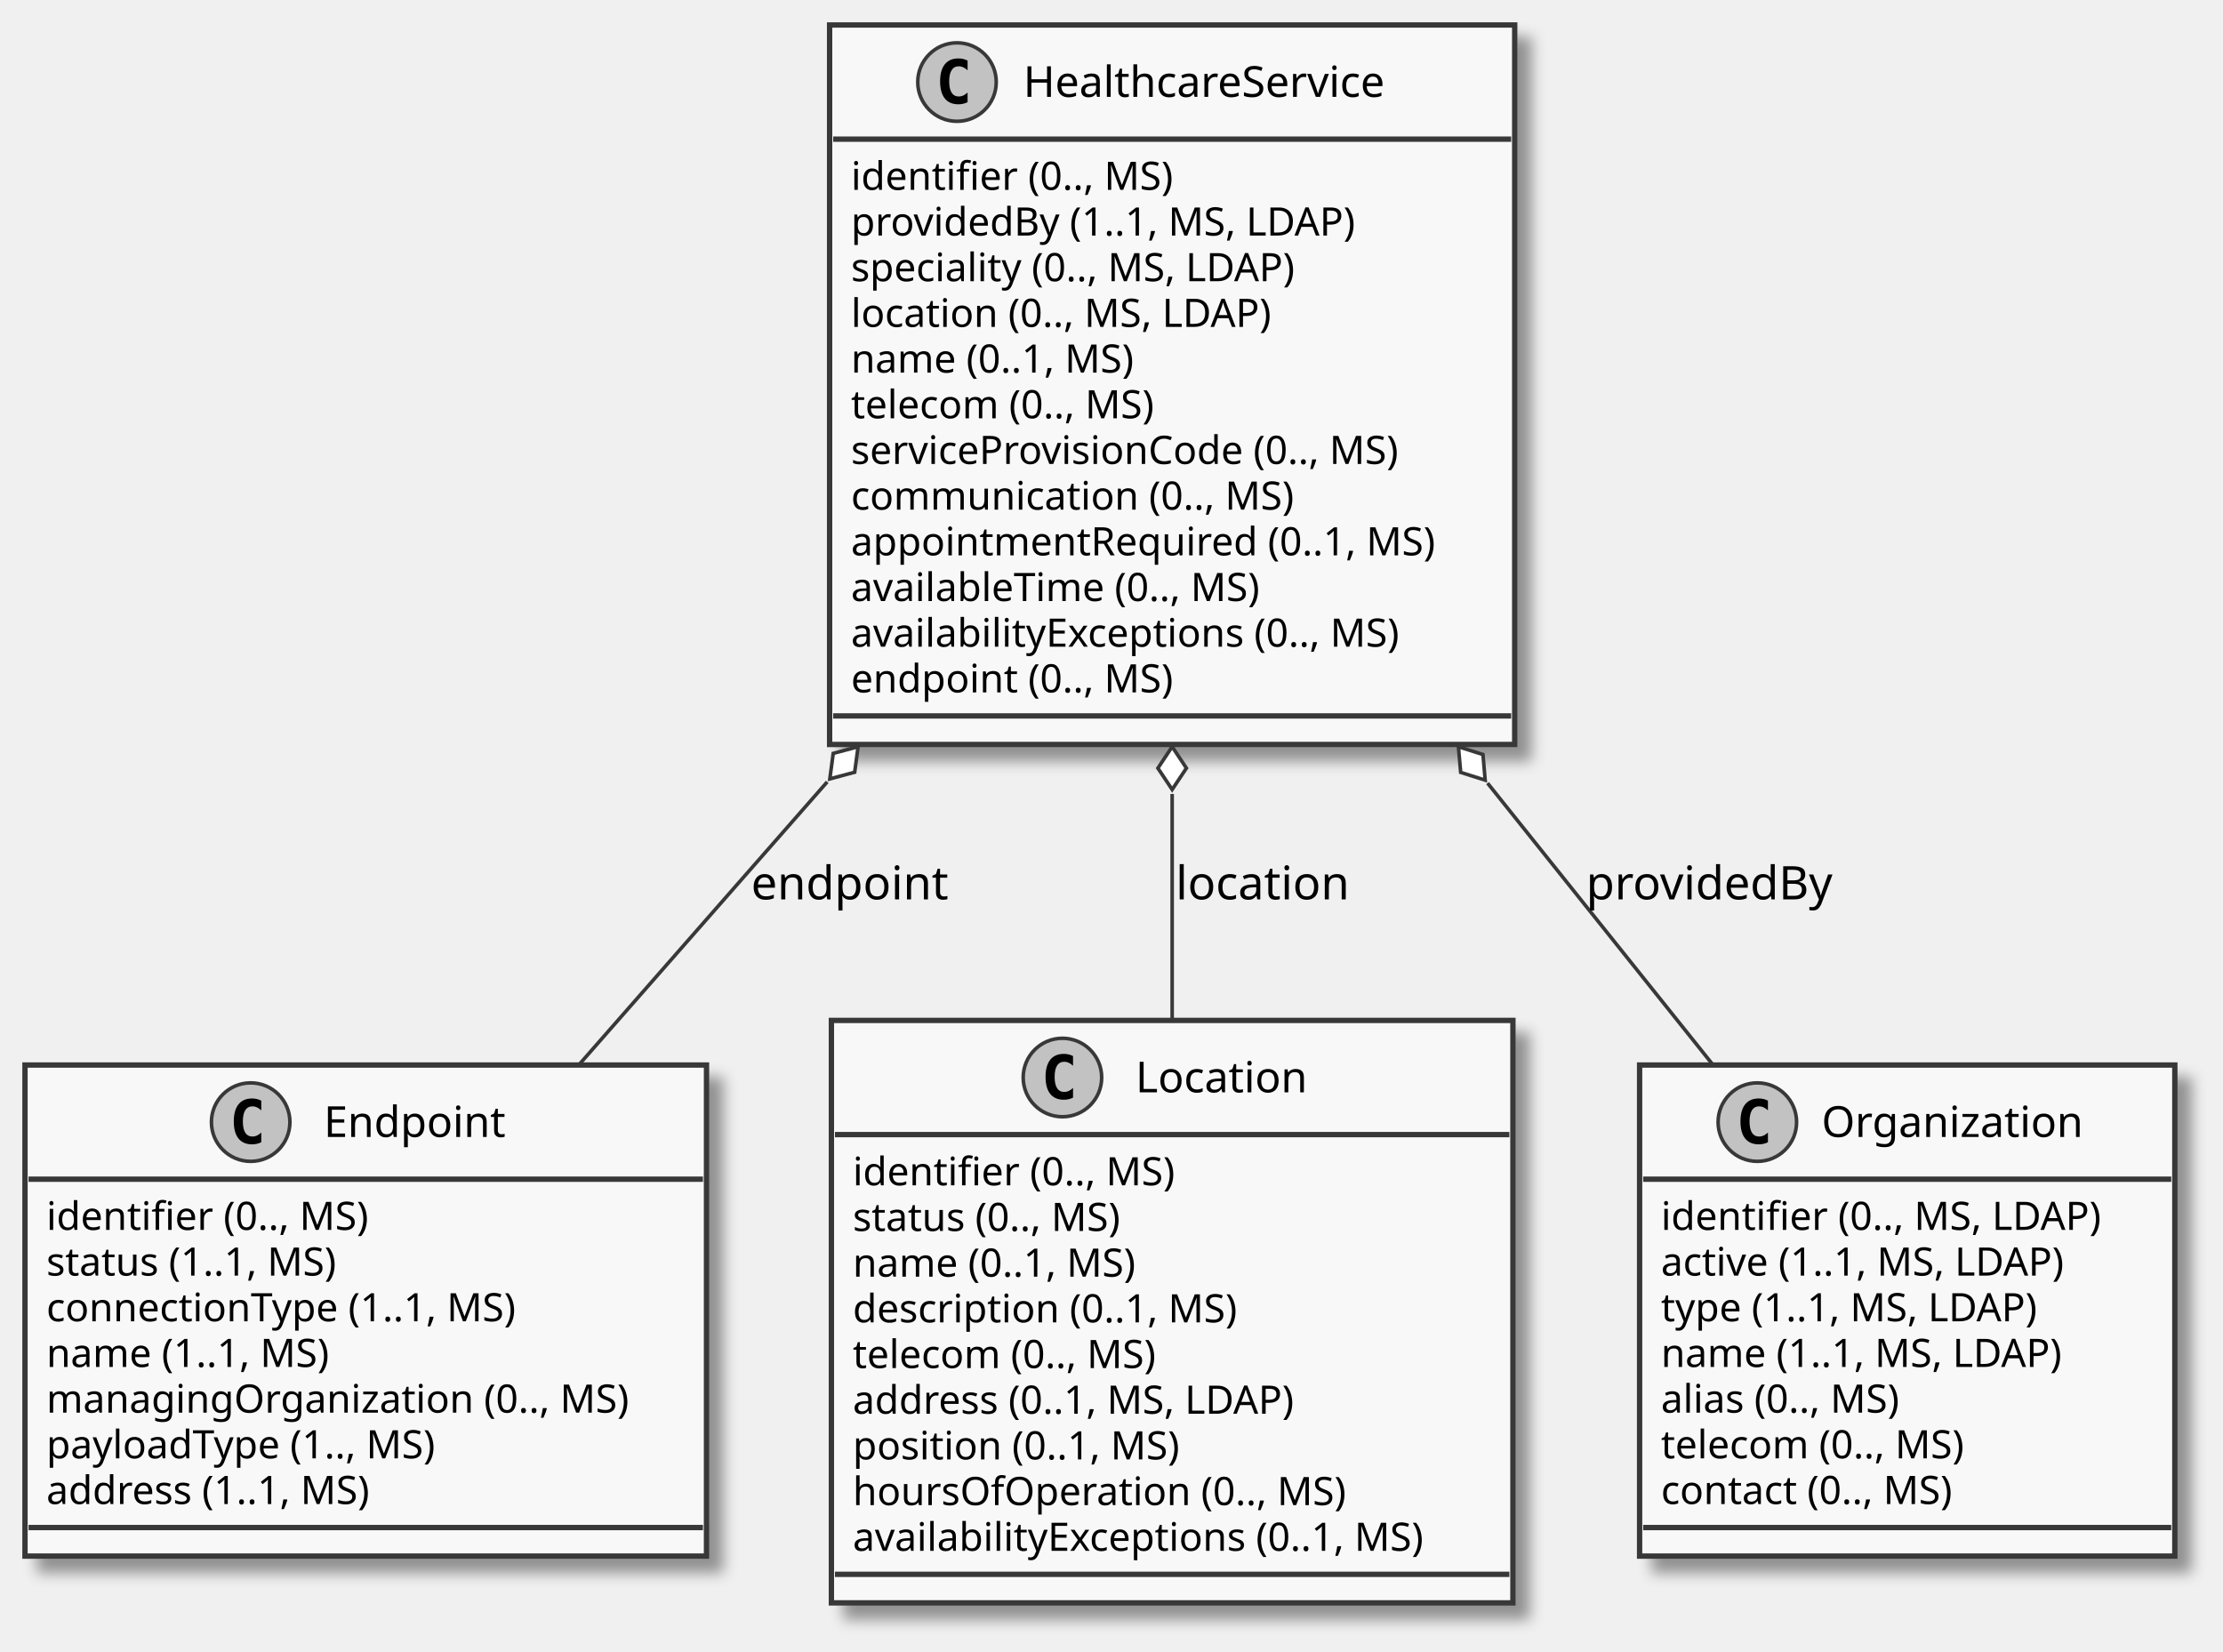
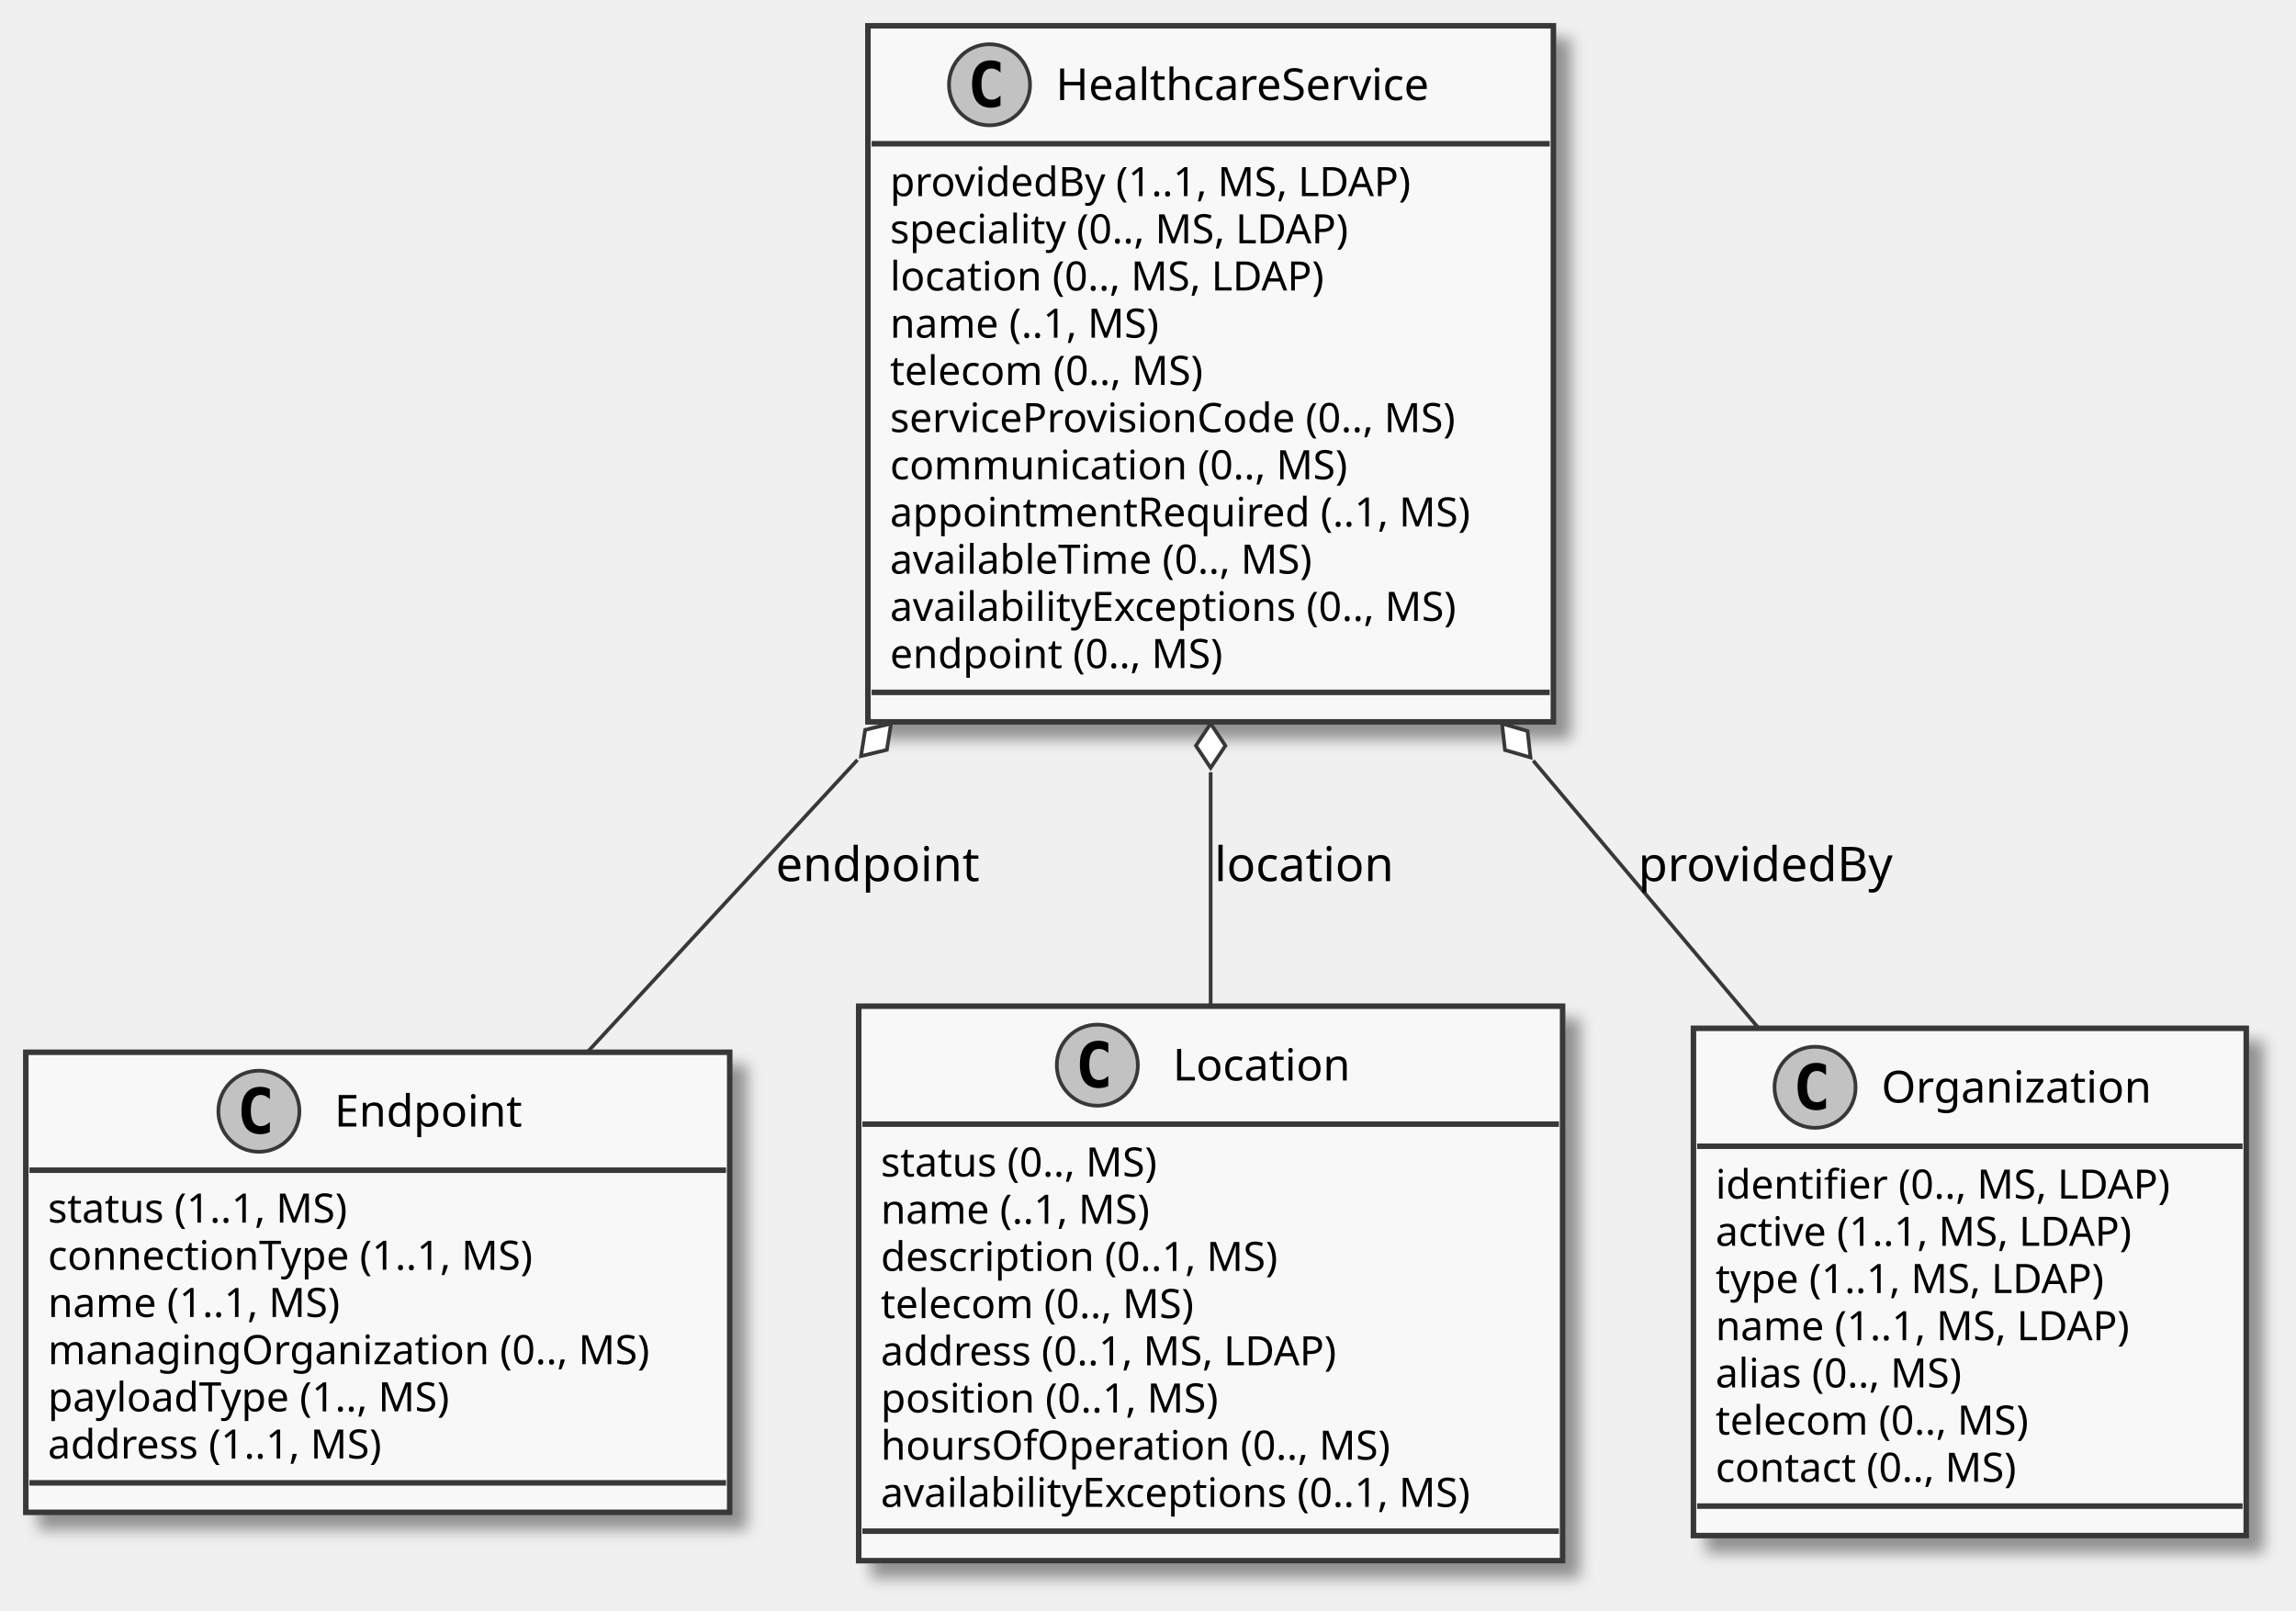
- <svg xmlns="http://www.w3.org/2000/svg" contentScriptType="application/ecmascript" contentStyleType="text/css" height="463px" preserveAspectRatio="none" style="width:623px;height:463px;background:#FFFFFF;" version="1.1" viewBox="0 0 623 463" width="623px" zoomAndPan="magnify">
+ <svg xmlns="http://www.w3.org/2000/svg" contentScriptType="application/ecmascript" contentStyleType="text/css" height="437px" preserveAspectRatio="none" style="width:623px;height:437px;background:#FFFFFF;" version="1.1" viewBox="0 0 623 437" width="623px" zoomAndPan="magnify">
  <defs>
-     <filter height="300%" id="f1gx62ndr4cje5" width="300%" x="-1" y="-1">
+     <filter height="300%" id="f777v7ks8sdk8" width="300%" x="-1" y="-1">
      <feGaussianBlur result="blurOut" stdDeviation="2.0" />
      <feColorMatrix in="blurOut" result="blurOut2" type="matrix" values="0 0 0 0 0 0 0 0 0 0 0 0 0 0 0 0 0 0 .4 0" />
      <feOffset dx="4.0" dy="4.0" in="blurOut2" result="blurOut3" />
      <feBlend in="SourceGraphic" in2="blurOut3" mode="normal" />
    </filter>
  </defs>
  <g>
-     <rect codeLine="2" fill="#F8F8F8" filter="url(#f1gx62ndr4cje5)" height="201.656" id="HealthcareService" style="stroke:#383838;stroke-width:1.5;" width="192" x="232.5" y="7" />
-     <ellipse cx="268.2" cy="23" fill="#C2C2C2" rx="11" ry="11" style="stroke:#383838;stroke-width:1.0;" />
-     <path d="M271.169,28.641 Q270.591,28.938 269.95,29.078 Q269.309,29.234 268.606,29.234 Q266.106,29.234 264.778,27.594 Q263.466,25.938 263.466,22.812 Q263.466,19.688 264.778,18.031 Q266.106,16.375 268.606,16.375 Q269.309,16.375 269.95,16.531 Q270.606,16.688 271.169,16.984 L271.169,19.703 Q270.544,19.125 269.95,18.859 Q269.356,18.578 268.731,18.578 Q267.387,18.578 266.7,19.656 Q266.012,20.719 266.012,22.812 Q266.012,24.906 266.7,25.984 Q267.387,27.047 268.731,27.047 Q269.356,27.047 269.95,26.781 Q270.544,26.5 271.169,25.922 L271.169,28.641 Z " fill="#000000" />
-     <text fill="#000000" font-family="sans-serif" font-size="12" lengthAdjust="spacing" textLength="114" x="286.8" y="27.154">HealthcareService</text>
-     <line style="stroke:#383838;stroke-width:1.5;" x1="233.5" x2="423.5" y1="39" y2="39" />
-     <text fill="#000000" font-family="sans-serif" font-size="11" lengthAdjust="spacing" textLength="102" x="238.5" y="53.21">identifier (0.., MS)</text>
-     <text fill="#000000" font-family="sans-serif" font-size="11" lengthAdjust="spacing" textLength="158" x="238.5" y="66.015">providedBy (1..1, MS, LDAP)</text>
-     <text fill="#000000" font-family="sans-serif" font-size="11" lengthAdjust="spacing" textLength="141" x="238.5" y="78.82">speciality (0.., MS, LDAP)</text>
-     <text fill="#000000" font-family="sans-serif" font-size="11" lengthAdjust="spacing" textLength="132" x="238.5" y="91.624">location (0.., MS, LDAP)</text>
-     <text fill="#000000" font-family="sans-serif" font-size="11" lengthAdjust="spacing" textLength="91" x="238.5" y="104.429">name (0..1, MS)</text>
-     <text fill="#000000" font-family="sans-serif" font-size="11" lengthAdjust="spacing" textLength="97" x="238.5" y="117.234">telecom (0.., MS)</text>
-     <text fill="#000000" font-family="sans-serif" font-size="11" lengthAdjust="spacing" textLength="174" x="238.5" y="130.039">serviceProvisionCode (0.., MS)</text>
-     <text fill="#000000" font-family="sans-serif" font-size="11" lengthAdjust="spacing" textLength="138" x="238.5" y="142.843">communication (0.., MS)</text>
-     <text fill="#000000" font-family="sans-serif" font-size="11" lengthAdjust="spacing" textLength="180" x="238.5" y="155.648">appointmentRequired (0..1, MS)</text>
-     <text fill="#000000" font-family="sans-serif" font-size="11" lengthAdjust="spacing" textLength="130" x="238.5" y="168.453">availableTime (0.., MS)</text>
-     <text fill="#000000" font-family="sans-serif" font-size="11" lengthAdjust="spacing" textLength="172" x="238.5" y="181.257">availabilityExceptions (0.., MS)</text>
-     <text fill="#000000" font-family="sans-serif" font-size="11" lengthAdjust="spacing" textLength="101" x="238.5" y="194.062">endpoint (0.., MS)</text>
-     <line style="stroke:#383838;stroke-width:1.5;" x1="233.5" x2="423.5" y1="200.656" y2="200.656" />
-     <rect codeLine="16" fill="#F8F8F8" filter="url(#f1gx62ndr4cje5)" height="137.633" id="Endpoint" style="stroke:#383838;stroke-width:1.5;" width="191" x="7" y="298.5" />
-     <ellipse cx="70.25" cy="314.5" fill="#C2C2C2" rx="11" ry="11" style="stroke:#383838;stroke-width:1.0;" />
-     <path d="M73.219,320.141 Q72.641,320.438 72,320.578 Q71.359,320.734 70.656,320.734 Q68.156,320.734 66.828,319.094 Q65.516,317.438 65.516,314.312 Q65.516,311.188 66.828,309.531 Q68.156,307.875 70.656,307.875 Q71.359,307.875 72,308.031 Q72.656,308.188 73.219,308.484 L73.219,311.203 Q72.594,310.625 72,310.359 Q71.406,310.078 70.781,310.078 Q69.438,310.078 68.75,311.156 Q68.062,312.219 68.062,314.312 Q68.062,316.406 68.75,317.484 Q69.438,318.547 70.781,318.547 Q71.406,318.547 72,318.281 Q72.594,318 73.219,317.422 L73.219,320.141 Z " fill="#000000" />
-     <text fill="#000000" font-family="sans-serif" font-size="12" lengthAdjust="spacing" textLength="56" x="90.75" y="318.654">Endpoint</text>
-     <line style="stroke:#383838;stroke-width:1.5;" x1="8" x2="197" y1="330.5" y2="330.5" />
-     <text fill="#000000" font-family="sans-serif" font-size="11" lengthAdjust="spacing" textLength="102" x="13" y="344.71">identifier (0.., MS)</text>
-     <text fill="#000000" font-family="sans-serif" font-size="11" lengthAdjust="spacing" textLength="95" x="13" y="357.515">status (1..1, MS)</text>
-     <text fill="#000000" font-family="sans-serif" font-size="11" lengthAdjust="spacing" textLength="147" x="13" y="370.32">connectionType (1..1, MS)</text>
-     <text fill="#000000" font-family="sans-serif" font-size="11" lengthAdjust="spacing" textLength="91" x="13" y="383.125">name (1..1, MS)</text>
-     <text fill="#000000" font-family="sans-serif" font-size="11" lengthAdjust="spacing" textLength="179" x="13" y="395.929">managingOrganization (0.., MS)</text>
-     <text fill="#000000" font-family="sans-serif" font-size="11" lengthAdjust="spacing" textLength="123" x="13" y="408.734">payloadType (1.., MS)</text>
-     <text fill="#000000" font-family="sans-serif" font-size="11" lengthAdjust="spacing" textLength="106" x="13" y="421.539">address (1..1, MS)</text>
-     <line style="stroke:#383838;stroke-width:1.5;" x1="8" x2="197" y1="428.133" y2="428.133" />
-     <rect codeLine="25" fill="#F8F8F8" filter="url(#f1gx62ndr4cje5)" height="163.242" id="Location" style="stroke:#383838;stroke-width:1.5;" width="191" x="233" y="286" />
-     <ellipse cx="297.75" cy="302" fill="#C2C2C2" rx="11" ry="11" style="stroke:#383838;stroke-width:1.0;" />
-     <path d="M300.719,307.641 Q300.141,307.938 299.5,308.078 Q298.859,308.234 298.156,308.234 Q295.656,308.234 294.328,306.594 Q293.016,304.938 293.016,301.812 Q293.016,298.688 294.328,297.031 Q295.656,295.375 298.156,295.375 Q298.859,295.375 299.5,295.531 Q300.156,295.688 300.719,295.984 L300.719,298.703 Q300.094,298.125 299.5,297.859 Q298.906,297.578 298.281,297.578 Q296.938,297.578 296.25,298.656 Q295.562,299.719 295.562,301.812 Q295.562,303.906 296.25,304.984 Q296.938,306.047 298.281,306.047 Q298.906,306.047 299.5,305.781 Q300.094,305.5 300.719,304.922 L300.719,307.641 Z " fill="#000000" />
-     <text fill="#000000" font-family="sans-serif" font-size="12" lengthAdjust="spacing" textLength="53" x="318.25" y="306.154">Location</text>
-     <line style="stroke:#383838;stroke-width:1.5;" x1="234" x2="423" y1="318" y2="318" />
-     <text fill="#000000" font-family="sans-serif" font-size="11" lengthAdjust="spacing" textLength="102" x="239" y="332.21">identifier (0.., MS)</text>
-     <text fill="#000000" font-family="sans-serif" font-size="11" lengthAdjust="spacing" textLength="88" x="239" y="345.015">status (0.., MS)</text>
-     <text fill="#000000" font-family="sans-serif" font-size="11" lengthAdjust="spacing" textLength="91" x="239" y="357.82">name (0..1, MS)</text>
-     <text fill="#000000" font-family="sans-serif" font-size="11" lengthAdjust="spacing" textLength="122" x="239" y="370.625">description (0..1, MS)</text>
-     <text fill="#000000" font-family="sans-serif" font-size="11" lengthAdjust="spacing" textLength="97" x="239" y="383.429">telecom (0.., MS)</text>
-     <text fill="#000000" font-family="sans-serif" font-size="11" lengthAdjust="spacing" textLength="142" x="239" y="396.234">address (0..1, MS, LDAP)</text>
-     <text fill="#000000" font-family="sans-serif" font-size="11" lengthAdjust="spacing" textLength="104" x="239" y="409.039">position (0..1, MS)</text>
-     <text fill="#000000" font-family="sans-serif" font-size="11" lengthAdjust="spacing" textLength="154" x="239" y="421.843">hoursOfOperation (0.., MS)</text>
-     <text fill="#000000" font-family="sans-serif" font-size="11" lengthAdjust="spacing" textLength="179" x="239" y="434.648">availabilityExceptions (0..1, MS)</text>
-     <line style="stroke:#383838;stroke-width:1.5;" x1="234" x2="423" y1="441.242" y2="441.242" />
-     <rect codeLine="36" fill="#F8F8F8" filter="url(#f1gx62ndr4cje5)" height="137.633" id="Organization" style="stroke:#383838;stroke-width:1.5;" width="150" x="459.5" y="298.5" />
-     <ellipse cx="492.5" cy="314.5" fill="#C2C2C2" rx="11" ry="11" style="stroke:#383838;stroke-width:1.0;" />
-     <path d="M495.469,320.141 Q494.891,320.438 494.25,320.578 Q493.609,320.734 492.906,320.734 Q490.406,320.734 489.078,319.094 Q487.766,317.438 487.766,314.312 Q487.766,311.188 489.078,309.531 Q490.406,307.875 492.906,307.875 Q493.609,307.875 494.25,308.031 Q494.906,308.188 495.469,308.484 L495.469,311.203 Q494.844,310.625 494.25,310.359 Q493.656,310.078 493.031,310.078 Q491.688,310.078 491,311.156 Q490.312,312.219 490.312,314.312 Q490.312,316.406 491,317.484 Q491.688,318.547 493.031,318.547 Q493.656,318.547 494.25,318.281 Q494.844,318 495.469,317.422 L495.469,320.141 Z " fill="#000000" />
-     <text fill="#000000" font-family="sans-serif" font-size="12" lengthAdjust="spacing" textLength="78" x="510.5" y="318.654">Organization</text>
-     <line style="stroke:#383838;stroke-width:1.5;" x1="460.5" x2="608.5" y1="330.5" y2="330.5" />
-     <text fill="#000000" font-family="sans-serif" font-size="11" lengthAdjust="spacing" textLength="138" x="465.5" y="344.71">identifier (0.., MS, LDAP)</text>
-     <text fill="#000000" font-family="sans-serif" font-size="11" lengthAdjust="spacing" textLength="128" x="465.5" y="357.515">active (1..1, MS, LDAP)</text>
-     <text fill="#000000" font-family="sans-serif" font-size="11" lengthAdjust="spacing" textLength="119" x="465.5" y="370.32">type (1..1, MS, LDAP)</text>
-     <text fill="#000000" font-family="sans-serif" font-size="11" lengthAdjust="spacing" textLength="127" x="465.5" y="383.125">name (1..1, MS, LDAP)</text>
-     <text fill="#000000" font-family="sans-serif" font-size="11" lengthAdjust="spacing" textLength="79" x="465.5" y="395.929">alias (0.., MS)</text>
-     <text fill="#000000" font-family="sans-serif" font-size="11" lengthAdjust="spacing" textLength="97" x="465.5" y="408.734">telecom (0.., MS)</text>
-     <text fill="#000000" font-family="sans-serif" font-size="11" lengthAdjust="spacing" textLength="93" x="465.5" y="421.539">contact (0.., MS)</text>
-     <line style="stroke:#383838;stroke-width:1.5;" x1="460.5" x2="608.5" y1="428.133" y2="428.133" />
-     <path codeLine="46" d="M416.89,219.49 C438.31,246.27 460.59,274.11 479.92,298.28 " fill="none" id="HealthcareService-backto-Organization" style="stroke:#383838;stroke-width:1.0;" />
-     <polygon fill="#FFFFFF" points="408.73,209.29,409.356,216.474,416.228,218.659,415.602,211.475,408.73,209.29" style="stroke:#383838;stroke-width:1.0;" />
-     <text fill="#000000" font-family="sans-serif" font-size="13" lengthAdjust="spacing" textLength="71" x="444.5" y="252.067">providedBy</text>
-     <path codeLine="47" d="M231.83,219.14 C208.24,246.02 183.68,274.01 162.38,298.28 " fill="none" id="HealthcareService-backto-Endpoint" style="stroke:#383838;stroke-width:1.0;" />
-     <polygon fill="#FFFFFF" points="240.48,209.29,233.515,211.157,232.559,218.305,239.524,216.438,240.48,209.29" style="stroke:#383838;stroke-width:1.0;" />
-     <text fill="#000000" font-family="sans-serif" font-size="13" lengthAdjust="spacing" textLength="56" x="210.5" y="252.067">endpoint</text>
-     <path codeLine="48" d="M328.5,222.52 C328.5,243.91 328.5,265.86 328.5,285.99 " fill="none" id="HealthcareService-backto-Location" style="stroke:#383838;stroke-width:1.0;" />
-     <polygon fill="#FFFFFF" points="328.5,209.29,324.5,215.29,328.5,221.29,332.5,215.29,328.5,209.29" style="stroke:#383838;stroke-width:1.0;" />
-     <text fill="#000000" font-family="sans-serif" font-size="13" lengthAdjust="spacing" textLength="50" x="329.5" y="252.067">location</text>
+     <rect codeLine="2" fill="#F8F8F8" filter="url(#f777v7ks8sdk8)" height="188.852" id="HealthcareService" style="stroke:#383838;stroke-width:1.5;" width="186" x="235.5" y="7" />
+     <ellipse cx="268.5" cy="23" fill="#C2C2C2" rx="11" ry="11" style="stroke:#383838;stroke-width:1.0;" />
+     <path d="M271.469,28.641 Q270.891,28.938 270.25,29.078 Q269.609,29.234 268.906,29.234 Q266.406,29.234 265.078,27.594 Q263.766,25.938 263.766,22.812 Q263.766,19.688 265.078,18.031 Q266.406,16.375 268.906,16.375 Q269.609,16.375 270.25,16.531 Q270.906,16.688 271.469,16.984 L271.469,19.703 Q270.844,19.125 270.25,18.859 Q269.656,18.578 269.031,18.578 Q267.688,18.578 267,19.656 Q266.312,20.719 266.312,22.812 Q266.312,24.906 267,25.984 Q267.688,27.047 269.031,27.047 Q269.656,27.047 270.25,26.781 Q270.844,26.5 271.469,25.922 L271.469,28.641 Z " fill="#000000" />
+     <text fill="#000000" font-family="sans-serif" font-size="12" lengthAdjust="spacing" textLength="114" x="286.5" y="27.154">HealthcareService</text>
+     <line style="stroke:#383838;stroke-width:1.5;" x1="236.5" x2="420.5" y1="39" y2="39" />
+     <text fill="#000000" font-family="sans-serif" font-size="11" lengthAdjust="spacing" textLength="158" x="241.5" y="53.21">providedBy (1..1, MS, LDAP)</text>
+     <text fill="#000000" font-family="sans-serif" font-size="11" lengthAdjust="spacing" textLength="141" x="241.5" y="66.015">speciality (0.., MS, LDAP)</text>
+     <text fill="#000000" font-family="sans-serif" font-size="11" lengthAdjust="spacing" textLength="132" x="241.5" y="78.82">location (0.., MS, LDAP)</text>
+     <text fill="#000000" font-family="sans-serif" font-size="11" lengthAdjust="spacing" textLength="84" x="241.5" y="91.624">name (..1, MS)</text>
+     <text fill="#000000" font-family="sans-serif" font-size="11" lengthAdjust="spacing" textLength="97" x="241.5" y="104.429">telecom (0.., MS)</text>
+     <text fill="#000000" font-family="sans-serif" font-size="11" lengthAdjust="spacing" textLength="174" x="241.5" y="117.234">serviceProvisionCode (0.., MS)</text>
+     <text fill="#000000" font-family="sans-serif" font-size="11" lengthAdjust="spacing" textLength="138" x="241.5" y="130.039">communication (0.., MS)</text>
+     <text fill="#000000" font-family="sans-serif" font-size="11" lengthAdjust="spacing" textLength="173" x="241.5" y="142.843">appointmentRequired (..1, MS)</text>
+     <text fill="#000000" font-family="sans-serif" font-size="11" lengthAdjust="spacing" textLength="130" x="241.5" y="155.648">availableTime (0.., MS)</text>
+     <text fill="#000000" font-family="sans-serif" font-size="11" lengthAdjust="spacing" textLength="172" x="241.5" y="168.453">availabilityExceptions (0.., MS)</text>
+     <text fill="#000000" font-family="sans-serif" font-size="11" lengthAdjust="spacing" textLength="101" x="241.5" y="181.257">endpoint (0.., MS)</text>
+     <line style="stroke:#383838;stroke-width:1.5;" x1="236.5" x2="420.5" y1="187.852" y2="187.852" />
+     <rect codeLine="15" fill="#F8F8F8" filter="url(#f777v7ks8sdk8)" height="124.828" id="Endpoint" style="stroke:#383838;stroke-width:1.5;" width="191" x="7" y="285.5" />
+     <ellipse cx="70.25" cy="301.5" fill="#C2C2C2" rx="11" ry="11" style="stroke:#383838;stroke-width:1.0;" />
+     <path d="M73.219,307.141 Q72.641,307.438 72,307.578 Q71.359,307.734 70.656,307.734 Q68.156,307.734 66.828,306.094 Q65.516,304.438 65.516,301.312 Q65.516,298.188 66.828,296.531 Q68.156,294.875 70.656,294.875 Q71.359,294.875 72,295.031 Q72.656,295.188 73.219,295.484 L73.219,298.203 Q72.594,297.625 72,297.359 Q71.406,297.078 70.781,297.078 Q69.438,297.078 68.75,298.156 Q68.062,299.219 68.062,301.312 Q68.062,303.406 68.75,304.484 Q69.438,305.547 70.781,305.547 Q71.406,305.547 72,305.281 Q72.594,305 73.219,304.422 L73.219,307.141 Z " fill="#000000" />
+     <text fill="#000000" font-family="sans-serif" font-size="12" lengthAdjust="spacing" textLength="56" x="90.75" y="305.654">Endpoint</text>
+     <line style="stroke:#383838;stroke-width:1.5;" x1="8" x2="197" y1="317.5" y2="317.5" />
+     <text fill="#000000" font-family="sans-serif" font-size="11" lengthAdjust="spacing" textLength="95" x="13" y="331.71">status (1..1, MS)</text>
+     <text fill="#000000" font-family="sans-serif" font-size="11" lengthAdjust="spacing" textLength="147" x="13" y="344.515">connectionType (1..1, MS)</text>
+     <text fill="#000000" font-family="sans-serif" font-size="11" lengthAdjust="spacing" textLength="91" x="13" y="357.32">name (1..1, MS)</text>
+     <text fill="#000000" font-family="sans-serif" font-size="11" lengthAdjust="spacing" textLength="179" x="13" y="370.125">managingOrganization (0.., MS)</text>
+     <text fill="#000000" font-family="sans-serif" font-size="11" lengthAdjust="spacing" textLength="123" x="13" y="382.929">payloadType (1.., MS)</text>
+     <text fill="#000000" font-family="sans-serif" font-size="11" lengthAdjust="spacing" textLength="106" x="13" y="395.734">address (1..1, MS)</text>
+     <line style="stroke:#383838;stroke-width:1.5;" x1="8" x2="197" y1="402.328" y2="402.328" />
+     <rect codeLine="23" fill="#F8F8F8" filter="url(#f777v7ks8sdk8)" height="150.438" id="Location" style="stroke:#383838;stroke-width:1.5;" width="191" x="233" y="273" />
+     <ellipse cx="297.75" cy="289" fill="#C2C2C2" rx="11" ry="11" style="stroke:#383838;stroke-width:1.0;" />
+     <path d="M300.719,294.641 Q300.141,294.938 299.5,295.078 Q298.859,295.234 298.156,295.234 Q295.656,295.234 294.328,293.594 Q293.016,291.938 293.016,288.812 Q293.016,285.688 294.328,284.031 Q295.656,282.375 298.156,282.375 Q298.859,282.375 299.5,282.531 Q300.156,282.688 300.719,282.984 L300.719,285.703 Q300.094,285.125 299.5,284.859 Q298.906,284.578 298.281,284.578 Q296.938,284.578 296.25,285.656 Q295.562,286.719 295.562,288.812 Q295.562,290.906 296.25,291.984 Q296.938,293.047 298.281,293.047 Q298.906,293.047 299.5,292.781 Q300.094,292.5 300.719,291.922 L300.719,294.641 Z " fill="#000000" />
+     <text fill="#000000" font-family="sans-serif" font-size="12" lengthAdjust="spacing" textLength="53" x="318.25" y="293.154">Location</text>
+     <line style="stroke:#383838;stroke-width:1.5;" x1="234" x2="423" y1="305" y2="305" />
+     <text fill="#000000" font-family="sans-serif" font-size="11" lengthAdjust="spacing" textLength="88" x="239" y="319.21">status (0.., MS)</text>
+     <text fill="#000000" font-family="sans-serif" font-size="11" lengthAdjust="spacing" textLength="84" x="239" y="332.015">name (..1, MS)</text>
+     <text fill="#000000" font-family="sans-serif" font-size="11" lengthAdjust="spacing" textLength="122" x="239" y="344.82">description (0..1, MS)</text>
+     <text fill="#000000" font-family="sans-serif" font-size="11" lengthAdjust="spacing" textLength="97" x="239" y="357.625">telecom (0.., MS)</text>
+     <text fill="#000000" font-family="sans-serif" font-size="11" lengthAdjust="spacing" textLength="142" x="239" y="370.429">address (0..1, MS, LDAP)</text>
+     <text fill="#000000" font-family="sans-serif" font-size="11" lengthAdjust="spacing" textLength="104" x="239" y="383.234">position (0..1, MS)</text>
+     <text fill="#000000" font-family="sans-serif" font-size="11" lengthAdjust="spacing" textLength="154" x="239" y="396.039">hoursOfOperation (0.., MS)</text>
+     <text fill="#000000" font-family="sans-serif" font-size="11" lengthAdjust="spacing" textLength="179" x="239" y="408.843">availabilityExceptions (0..1, MS)</text>
+     <line style="stroke:#383838;stroke-width:1.5;" x1="234" x2="423" y1="415.438" y2="415.438" />
+     <rect codeLine="33" fill="#F8F8F8" filter="url(#f777v7ks8sdk8)" height="137.633" id="Organization" style="stroke:#383838;stroke-width:1.5;" width="150" x="459.5" y="279" />
+     <ellipse cx="492.5" cy="295" fill="#C2C2C2" rx="11" ry="11" style="stroke:#383838;stroke-width:1.0;" />
+     <path d="M495.469,300.641 Q494.891,300.938 494.25,301.078 Q493.609,301.234 492.906,301.234 Q490.406,301.234 489.078,299.594 Q487.766,297.938 487.766,294.812 Q487.766,291.688 489.078,290.031 Q490.406,288.375 492.906,288.375 Q493.609,288.375 494.25,288.531 Q494.906,288.688 495.469,288.984 L495.469,291.703 Q494.844,291.125 494.25,290.859 Q493.656,290.578 493.031,290.578 Q491.688,290.578 491,291.656 Q490.312,292.719 490.312,294.812 Q490.312,296.906 491,297.984 Q491.688,299.047 493.031,299.047 Q493.656,299.047 494.25,298.781 Q494.844,298.5 495.469,297.922 L495.469,300.641 Z " fill="#000000" />
+     <text fill="#000000" font-family="sans-serif" font-size="12" lengthAdjust="spacing" textLength="78" x="510.5" y="299.154">Organization</text>
+     <line style="stroke:#383838;stroke-width:1.5;" x1="460.5" x2="608.5" y1="311" y2="311" />
+     <text fill="#000000" font-family="sans-serif" font-size="11" lengthAdjust="spacing" textLength="138" x="465.5" y="325.21">identifier (0.., MS, LDAP)</text>
+     <text fill="#000000" font-family="sans-serif" font-size="11" lengthAdjust="spacing" textLength="128" x="465.5" y="338.015">active (1..1, MS, LDAP)</text>
+     <text fill="#000000" font-family="sans-serif" font-size="11" lengthAdjust="spacing" textLength="119" x="465.5" y="350.82">type (1..1, MS, LDAP)</text>
+     <text fill="#000000" font-family="sans-serif" font-size="11" lengthAdjust="spacing" textLength="127" x="465.5" y="363.625">name (1..1, MS, LDAP)</text>
+     <text fill="#000000" font-family="sans-serif" font-size="11" lengthAdjust="spacing" textLength="79" x="465.5" y="376.429">alias (0.., MS)</text>
+     <text fill="#000000" font-family="sans-serif" font-size="11" lengthAdjust="spacing" textLength="97" x="465.5" y="389.234">telecom (0.., MS)</text>
+     <text fill="#000000" font-family="sans-serif" font-size="11" lengthAdjust="spacing" textLength="93" x="465.5" y="402.039">contact (0.., MS)</text>
+     <line style="stroke:#383838;stroke-width:1.5;" x1="460.5" x2="608.5" y1="408.633" y2="408.633" />
+     <path codeLine="43" d="M416.03,206.39 C436.67,230.89 458.16,256.4 477.08,278.85 " fill="none" id="HealthcareService-backto-Organization" style="stroke:#383838;stroke-width:1.0;" />
+     <polygon fill="#FFFFFF" points="407.56,196.33,408.365,203.496,415.289,205.51,414.484,198.344,407.56,196.33" style="stroke:#383838;stroke-width:1.0;" />
+     <text fill="#000000" font-family="sans-serif" font-size="13" lengthAdjust="spacing" textLength="71" x="444.5" y="239.067">providedBy</text>
+     <path codeLine="44" d="M232.67,206.17 C207.82,233.06 181.83,261.18 159.67,285.15 " fill="none" id="HealthcareService-backto-Endpoint" style="stroke:#383838;stroke-width:1.0;" />
+     <polygon fill="#FFFFFF" points="241.77,196.33,234.761,198.023,233.627,205.145,240.637,203.452,241.77,196.33" style="stroke:#383838;stroke-width:1.0;" />
+     <text fill="#000000" font-family="sans-serif" font-size="13" lengthAdjust="spacing" textLength="56" x="210.5" y="239.067">endpoint</text>
+     <path codeLine="45" d="M328.5,209.51 C328.5,230.86 328.5,252.83 328.5,272.77 " fill="none" id="HealthcareService-backto-Location" style="stroke:#383838;stroke-width:1.0;" />
+     <polygon fill="#FFFFFF" points="328.5,196.33,324.5,202.33,328.5,208.33,332.5,202.33,328.5,196.33" style="stroke:#383838;stroke-width:1.0;" />
+     <text fill="#000000" font-family="sans-serif" font-size="13" lengthAdjust="spacing" textLength="50" x="329.5" y="239.067">location</text>
  </g>
</svg>
